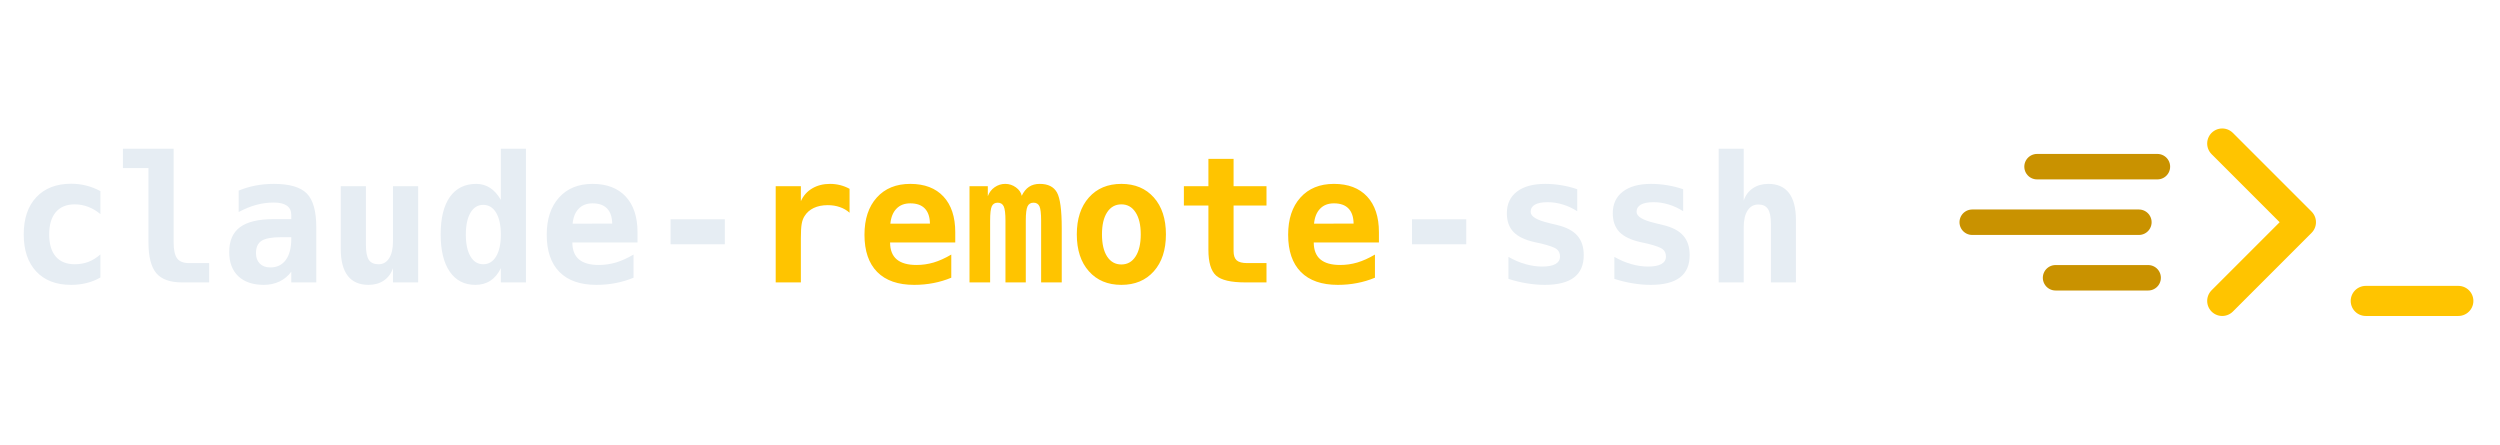
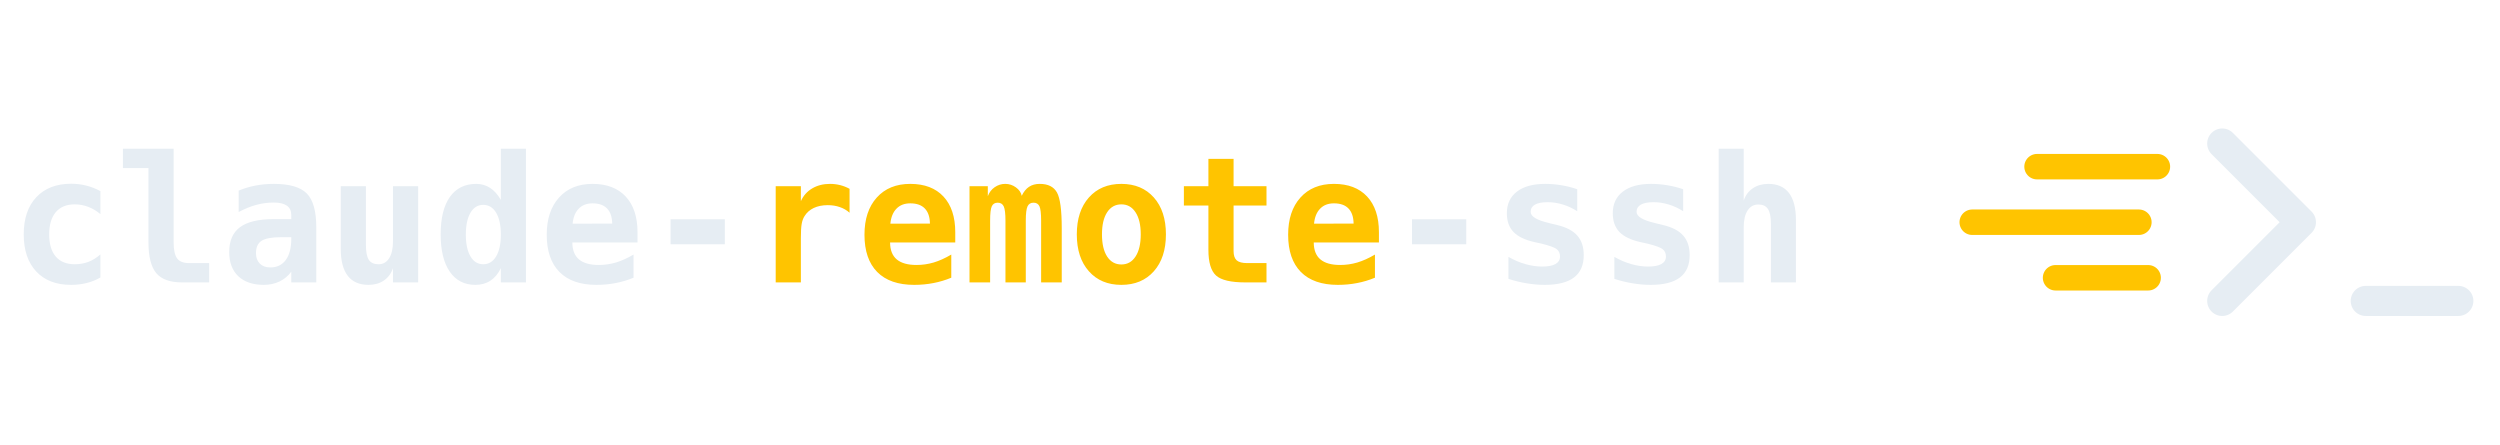
<svg xmlns="http://www.w3.org/2000/svg" width="540" height="96" viewBox="0 0 540 96" role="img" aria-label="claude-remote-ssh">
  <text x="2" y="61" font-family="ui-monospace, 'SFMono-Regular', 'JetBrains Mono', Menlo, Consolas, 'DejaVu Sans Mono', monospace" font-size="38" font-weight="600" fill="#E6EDF3">claude-<tspan fill="#FFC400">remote</tspan>-ssh</text>
-   <line x1="440" y1="36" x2="466" y2="36" stroke="#C99200" stroke-width="5.5" stroke-linecap="round" />
-   <line x1="426" y1="48" x2="462" y2="48" stroke="#C99200" stroke-width="5.5" stroke-linecap="round" />
-   <line x1="444" y1="60" x2="464" y2="60" stroke="#C99200" stroke-width="5.5" stroke-linecap="round" />
-   <g fill="none" stroke-linecap="round" stroke-linejoin="round" stroke="#FFC400" stroke-width="6.5">
+   <line x1="440" y1="36" x2="466" y2="36" stroke="#FFC400" stroke-width="5.5" stroke-linecap="round" />
+   <line x1="426" y1="48" x2="462" y2="48" stroke="#FFC400" stroke-width="5.5" stroke-linecap="round" />
+   <line x1="444" y1="60" x2="464" y2="60" stroke="#FFC400" stroke-width="5.5" stroke-linecap="round" />
+   <g fill="none" stroke-linecap="round" stroke-linejoin="round" stroke="#E6EDF3" stroke-width="6.5">
    <polyline points="480,31 497,48 480,65" />
    <line x1="511" y1="65" x2="531" y2="65" />
  </g>
</svg>
